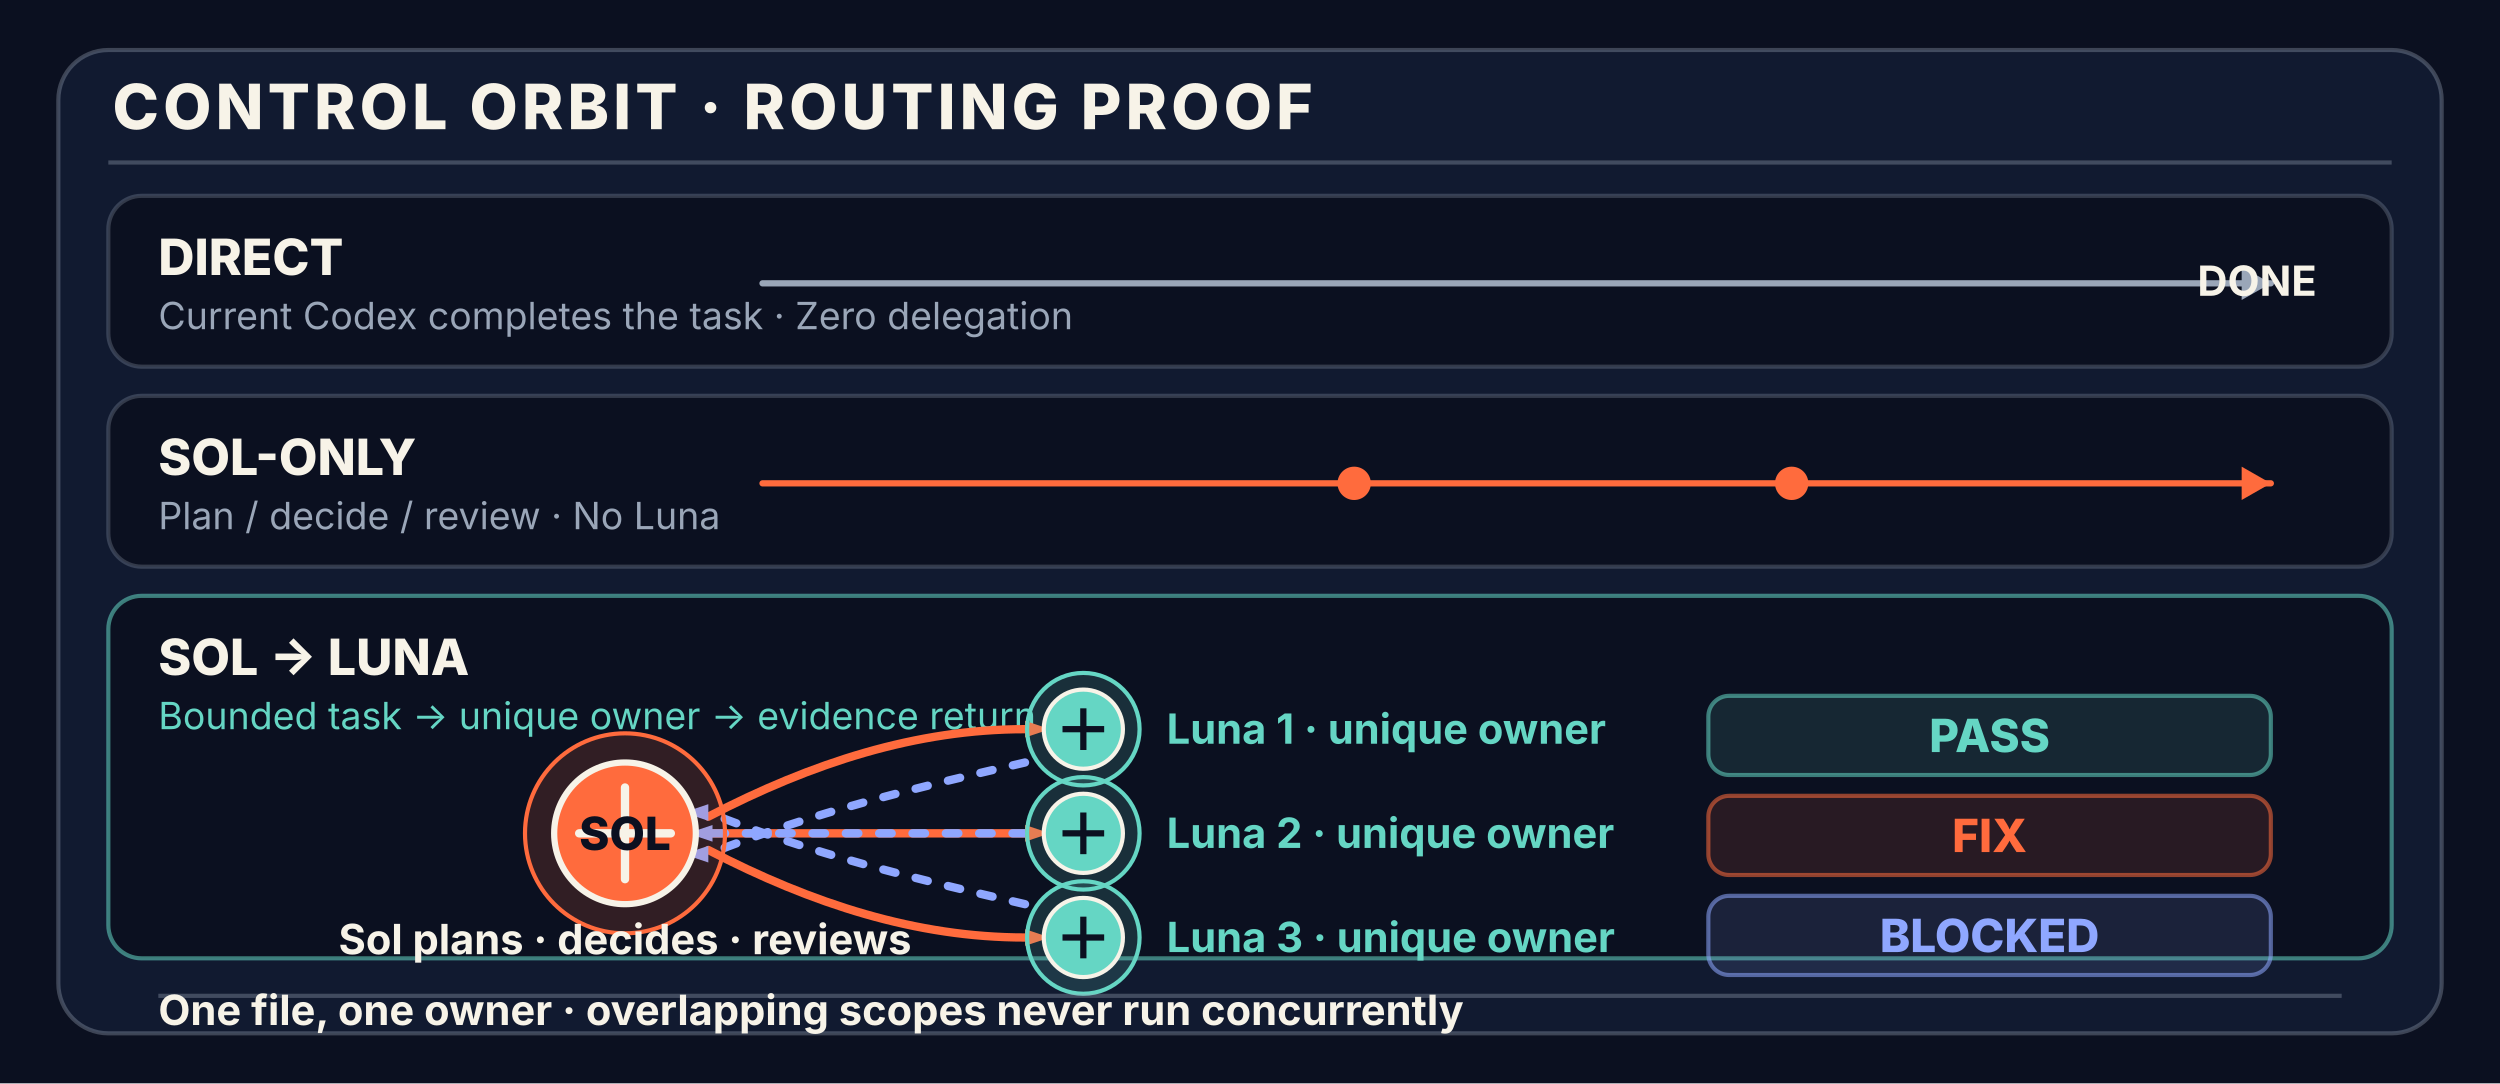
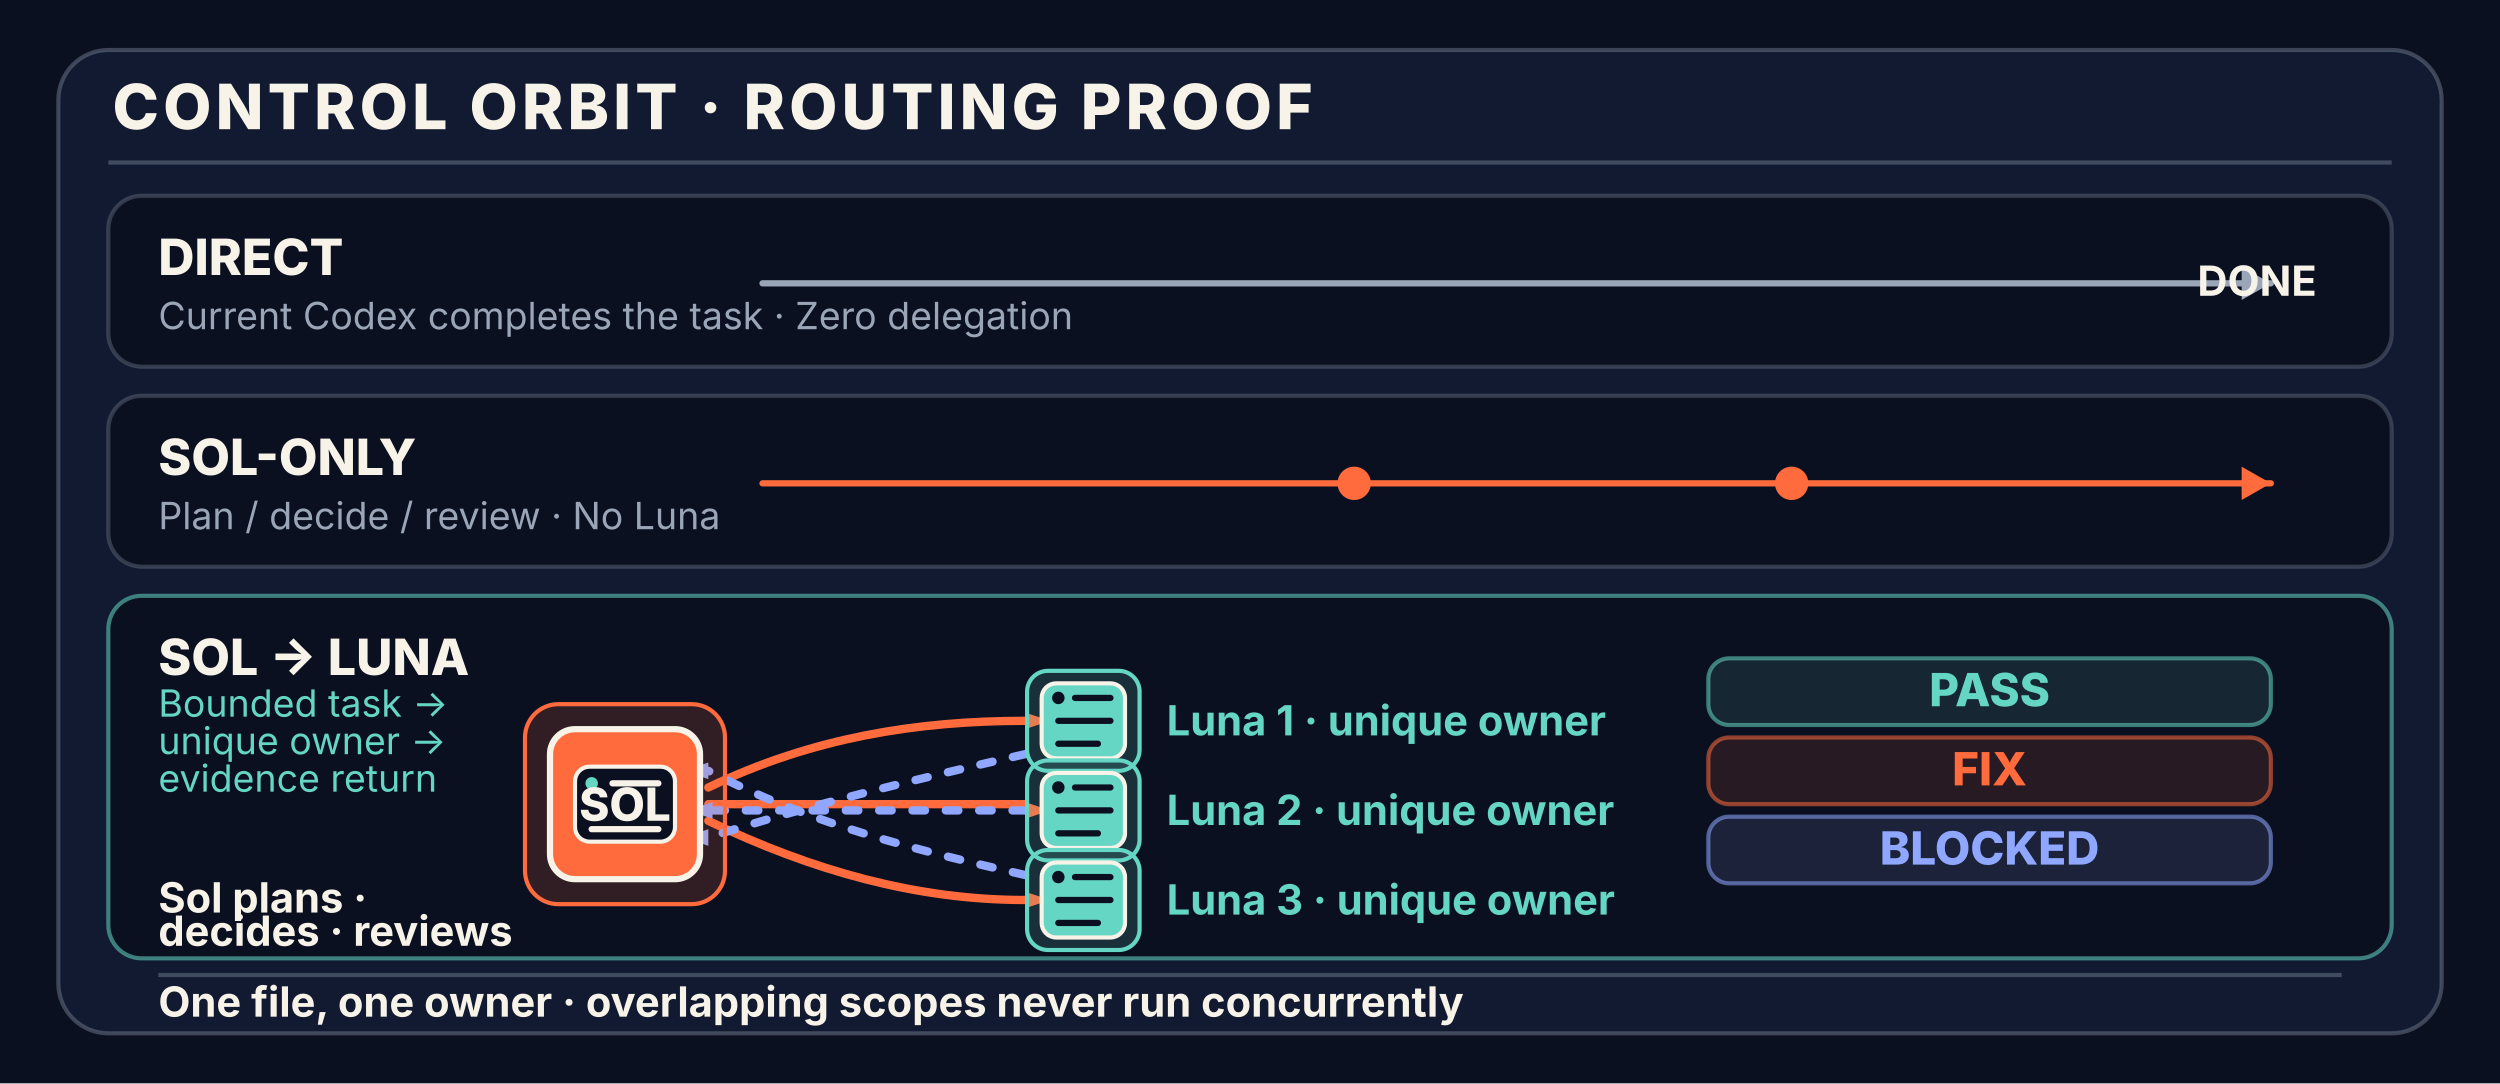
<svg xmlns="http://www.w3.org/2000/svg" viewBox="0 0 1200 520" font-family="-apple-system, BlinkMacSystemFont, 'Segoe UI', 'PingFang SC', sans-serif" font-size="18">
  <rect width="1200" height="520" fill="#0B1020" />
  <rect x="28" y="24" width="1144" height="472" rx="24" fill="#111A30" stroke="#9AA6B8" stroke-opacity="0.35" stroke-width="2" />
  <text x="54" y="62" fill="#F7F3E8" font-size="30" font-weight="800" letter-spacing="2">CONTROL ORBIT · ROUTING PROOF</text>
  <path d="M52 78H1148" fill="none" stroke="#9AA6B8" stroke-opacity="0.35" stroke-width="2" />
  <rect x="52" y="94" width="1096" height="82" rx="16" fill="#0B1020" stroke="#9AA6B8" stroke-opacity="0.28" stroke-width="2" />
  <rect x="52" y="190" width="1096" height="82" rx="16" fill="#0B1020" stroke="#9AA6B8" stroke-opacity="0.28" stroke-width="2" />
  <rect x="52" y="286" width="1096" height="174" rx="16" fill="#0B1020" stroke="#65D6C4" stroke-opacity="0.55" stroke-width="2" />
  <text x="76" y="132" fill="#F7F3E8" font-size="24" font-weight="800">DIRECT</text>
  <text x="76" y="158" fill="#9AA6B8" font-size="18">Current Codex completes the task · Zero delegation</text>
  <path d="M366 136H1090" fill="none" stroke="#9AA6B8" stroke-width="3" stroke-linecap="round" />
  <path d="M1090 136L1076 128V144Z" fill="#9AA6B8" />
  <text x="1112" y="142" text-anchor="end" fill="#F7F3E8" font-size="20" font-weight="700">DONE</text>
  <text x="76" y="228" fill="#F7F3E8" font-size="24" font-weight="800">SOL-ONLY</text>
  <text x="76" y="254" fill="#9AA6B8" font-size="18">Plan / decide / review · No Luna</text>
  <path d="M366 232H1090" fill="none" stroke="#FF6B3D" stroke-width="3" stroke-linecap="round" />
  <circle cx="650" cy="232" r="8" fill="#FF6B3D" />
  <circle cx="860" cy="232" r="8" fill="#FF6B3D" />
  <path d="M1090 232L1076 224V240Z" fill="#FF6B3D" />
  <text x="76" y="324" fill="#F7F3E8" font-size="24" font-weight="800">SOL → LUNA</text>
-   <text x="76" y="350" fill="#65D6C4" font-size="18">Bounded task → unique owner → evidence return</text>
+   <text x="76" y="344" fill="#65D6C4" font-size="18">Bounded task →</text>
+   <text x="76" y="362" fill="#65D6C4" font-size="18">unique owner →</text>
+   <text x="76" y="380" fill="#65D6C4" font-size="18">evidence return</text>
  <g fill="none" stroke="#FF6B3D" stroke-width="4" stroke-linecap="round">
-     <path id="task-path-1" data-flow="task" data-from="sol-controller" data-to="luna-worker-1" d="M340 392C390 366 440 350 492 350" />
-     <path id="task-path-2" data-flow="task" data-from="sol-controller" data-to="luna-worker-2" d="M342 400H492" />
-     <path id="task-path-3" data-flow="task" data-from="sol-controller" data-to="luna-worker-3" d="M340 408C390 434 440 450 492 450" />
+     <path id="task-path-1" data-flow="task" data-from="sol-controller" data-to="luna-worker-1" d="M340 378C390 354 440 346 492 346" />
+     <path id="task-path-2" data-flow="task" data-from="sol-controller" data-to="luna-worker-2" d="M340 386H492" />
+     <path id="task-path-3" data-flow="task" data-from="sol-controller" data-to="luna-worker-3" d="M340 394C390 418 440 432 492 432" />
  </g>
  <g fill="none" stroke="#8FA7FF" stroke-width="4" stroke-dasharray="6 10" stroke-linecap="round">
-     <path id="evidence-path-1" data-flow="evidence" data-from="luna-worker-1" data-to="sol-controller" d="M492 366C440 378 390 390 340 410" />
-     <path id="evidence-path-2" data-flow="evidence" data-from="luna-worker-2" data-to="sol-controller" d="M492 400H342" />
-     <path id="evidence-path-3" data-flow="evidence" data-from="luna-worker-3" data-to="sol-controller" d="M492 434C440 422 390 410 340 390" />
+     <path id="evidence-path-1" data-flow="evidence" data-from="luna-worker-1" data-to="sol-controller" d="M492 362C440 374 390 386 340 402" />
+     <path id="evidence-path-2" data-flow="evidence" data-from="luna-worker-2" data-to="sol-controller" d="M492 389H342" />
+     <path id="evidence-path-3" data-flow="evidence" data-from="luna-worker-3" data-to="sol-controller" d="M492 420C440 408 390 396 340 370" />
  </g>
  <g fill="#FF6B3D">
-     <path d="M492 346L504 350L492 354Z" />
-     <path d="M492 396L504 400L492 404Z" />
-     <path d="M492 446L504 450L492 454Z" />
+     <path d="M492 342L504 346L492 350Z" />
+     <path d="M492 385L504 389L492 393Z" />
+     <path d="M492 428L504 432L492 436Z" />
  </g>
  <g fill="#8FA7FF">
-     <path d="M340 406L328 410L340 414Z" />
-     <path d="M342 396L330 400L342 404Z" />
-     <path d="M340 386L328 390L340 394Z" />
+     <path d="M340 398L328 402L340 406Z" />
+     <path d="M342 385L330 389L342 393Z" />
+     <path d="M340 366L328 370L340 374Z" />
  </g>
  <g id="sol-controller">
-     <circle cx="300" cy="400" r="48" fill="#FF6B3D" fill-opacity="0.16" stroke="#FF6B3D" stroke-width="2" />
-     <circle cx="300" cy="400" r="34" fill="#FF6B3D" stroke="#F7F3E8" stroke-width="3" />
-     <path d="M300 378V422M278 400H322" stroke="#F7F3E8" stroke-width="4" stroke-linecap="round" />
-     <text x="300" y="408" text-anchor="middle" fill="#0B1020" font-size="22" font-weight="800">SOL</text>
+     <rect x="252" y="338" width="96" height="96" rx="16" fill="#FF6B3D" fill-opacity="0.16" stroke="#FF6B3D" stroke-width="2" />
+     <rect x="264" y="350" width="72" height="72" rx="12" fill="#FF6B3D" stroke="#F7F3E8" stroke-width="3" />
+     <rect x="276" y="368" width="48" height="36" rx="7" fill="#0B1020" stroke="#F7F3E8" stroke-width="2" />
+     <circle cx="284" cy="376" r="3" fill="#65D6C4" />
+     <path d="M294 376H316M284 398H316" stroke="#F7F3E8" stroke-width="3" stroke-linecap="round" />
+     <text x="300" y="394" text-anchor="middle" fill="#F7F3E8" font-size="22" font-weight="800">SOL</text>
  </g>
-   <text x="300" y="458" text-anchor="middle" fill="#F7F3E8" font-size="20" font-weight="700">Sol plans · decides · reviews</text>
+   <text x="76" y="438" fill="#F7F3E8" font-size="20" font-weight="700">Sol plans ·</text>
+   <text x="76" y="454" fill="#F7F3E8" font-size="20" font-weight="700">decides · reviews</text>
  <g id="luna-worker-1">
-     <circle cx="520" cy="350" r="27" fill="#65D6C4" fill-opacity="0.16" stroke="#65D6C4" stroke-width="2" />
-     <circle cx="520" cy="350" r="19" fill="#65D6C4" stroke="#F7F3E8" stroke-width="2" />
-     <path d="M510 350H530M520 340V360" stroke="#0B1020" stroke-width="3" />
-     <text x="560" y="357" fill="#65D6C4" font-size="20" font-weight="700">Luna 1 · unique owner</text>
+     <rect x="493" y="322" width="54" height="48" rx="10" fill="#65D6C4" fill-opacity="0.16" stroke="#65D6C4" stroke-width="2" />
+     <rect x="500" y="328" width="40" height="36" rx="7" fill="#65D6C4" stroke="#F7F3E8" stroke-width="2" />
+     <circle cx="508" cy="335" r="3" fill="#0B1020" />
+     <path d="M516 335H533M508 346H533M508 357H527" stroke="#0B1020" stroke-width="3" stroke-linecap="round" />
+     <text x="560" y="353" fill="#65D6C4" font-size="20" font-weight="700">Luna 1 · unique owner</text>
  </g>
  <g id="luna-worker-2">
-     <circle cx="520" cy="400" r="27" fill="#65D6C4" fill-opacity="0.16" stroke="#65D6C4" stroke-width="2" />
-     <circle cx="520" cy="400" r="19" fill="#65D6C4" stroke="#F7F3E8" stroke-width="2" />
-     <path d="M510 400H530M520 390V410" stroke="#0B1020" stroke-width="3" />
-     <text x="560" y="407" fill="#65D6C4" font-size="20" font-weight="700">Luna 2 · unique owner</text>
+     <rect x="493" y="365" width="54" height="48" rx="10" fill="#65D6C4" fill-opacity="0.16" stroke="#65D6C4" stroke-width="2" />
+     <rect x="500" y="371" width="40" height="36" rx="7" fill="#65D6C4" stroke="#F7F3E8" stroke-width="2" />
+     <circle cx="508" cy="378" r="3" fill="#0B1020" />
+     <path d="M516 378H533M508 389H533M508 400H527" stroke="#0B1020" stroke-width="3" stroke-linecap="round" />
+     <text x="560" y="396" fill="#65D6C4" font-size="20" font-weight="700">Luna 2 · unique owner</text>
  </g>
  <g id="luna-worker-3">
-     <circle cx="520" cy="450" r="27" fill="#65D6C4" fill-opacity="0.16" stroke="#65D6C4" stroke-width="2" />
-     <circle cx="520" cy="450" r="19" fill="#65D6C4" stroke="#F7F3E8" stroke-width="2" />
-     <path d="M510 450H530M520 440V460" stroke="#0B1020" stroke-width="3" />
-     <text x="560" y="457" fill="#65D6C4" font-size="20" font-weight="700">Luna 3 · unique owner</text>
+     <rect x="493" y="408" width="54" height="48" rx="10" fill="#65D6C4" fill-opacity="0.16" stroke="#65D6C4" stroke-width="2" />
+     <rect x="500" y="414" width="40" height="36" rx="7" fill="#65D6C4" stroke="#F7F3E8" stroke-width="2" />
+     <circle cx="508" cy="421" r="3" fill="#0B1020" />
+     <path d="M516 421H533M508 432H533M508 443H527" stroke="#0B1020" stroke-width="3" stroke-linecap="round" />
+     <text x="560" y="439" fill="#65D6C4" font-size="20" font-weight="700">Luna 3 · unique owner</text>
  </g>
-   <rect x="820" y="334" width="270" height="38" rx="10" fill="#65D6C4" fill-opacity="0.12" stroke="#65D6C4" stroke-opacity="0.55" stroke-width="2" />
-   <rect x="820" y="382" width="270" height="38" rx="10" fill="#FF6B3D" fill-opacity="0.12" stroke="#FF6B3D" stroke-opacity="0.55" stroke-width="2" />
-   <rect x="820" y="430" width="270" height="38" rx="10" fill="#8FA7FF" fill-opacity="0.12" stroke="#8FA7FF" stroke-opacity="0.55" stroke-width="2" />
-   <text x="955" y="361" text-anchor="middle" fill="#65D6C4" font-size="22" font-weight="800">PASS</text>
-   <text x="955" y="409" text-anchor="middle" fill="#FF6B3D" font-size="22" font-weight="800">FIX</text>
-   <text x="955" y="457" text-anchor="middle" fill="#8FA7FF" font-size="22" font-weight="800">BLOCKED</text>
-   <path d="M76 478H1124" fill="none" stroke="#9AA6B8" stroke-opacity="0.35" stroke-width="2" />
-   <text x="76" y="492" fill="#F7F3E8" font-size="20" font-weight="700">One file, one owner · overlapping scopes never run concurrently</text>
+   <rect x="820" y="316" width="270" height="32" rx="10" fill="#65D6C4" fill-opacity="0.12" stroke="#65D6C4" stroke-opacity="0.55" stroke-width="2" />
+   <rect x="820" y="354" width="270" height="32" rx="10" fill="#FF6B3D" fill-opacity="0.12" stroke="#FF6B3D" stroke-opacity="0.55" stroke-width="2" />
+   <rect x="820" y="392" width="270" height="32" rx="10" fill="#8FA7FF" fill-opacity="0.12" stroke="#8FA7FF" stroke-opacity="0.55" stroke-width="2" />
+   <text x="955" y="339" text-anchor="middle" fill="#65D6C4" font-size="22" font-weight="800">PASS</text>
+   <text x="955" y="377" text-anchor="middle" fill="#FF6B3D" font-size="22" font-weight="800">FIX</text>
+   <text x="955" y="415" text-anchor="middle" fill="#8FA7FF" font-size="22" font-weight="800">BLOCKED</text>
+   <path d="M76 468H1124" fill="none" stroke="#9AA6B8" stroke-opacity="0.35" stroke-width="2" />
+   <text x="76" y="488" fill="#F7F3E8" font-size="20" font-weight="700">One file, one owner · overlapping scopes never run concurrently</text>
</svg>
